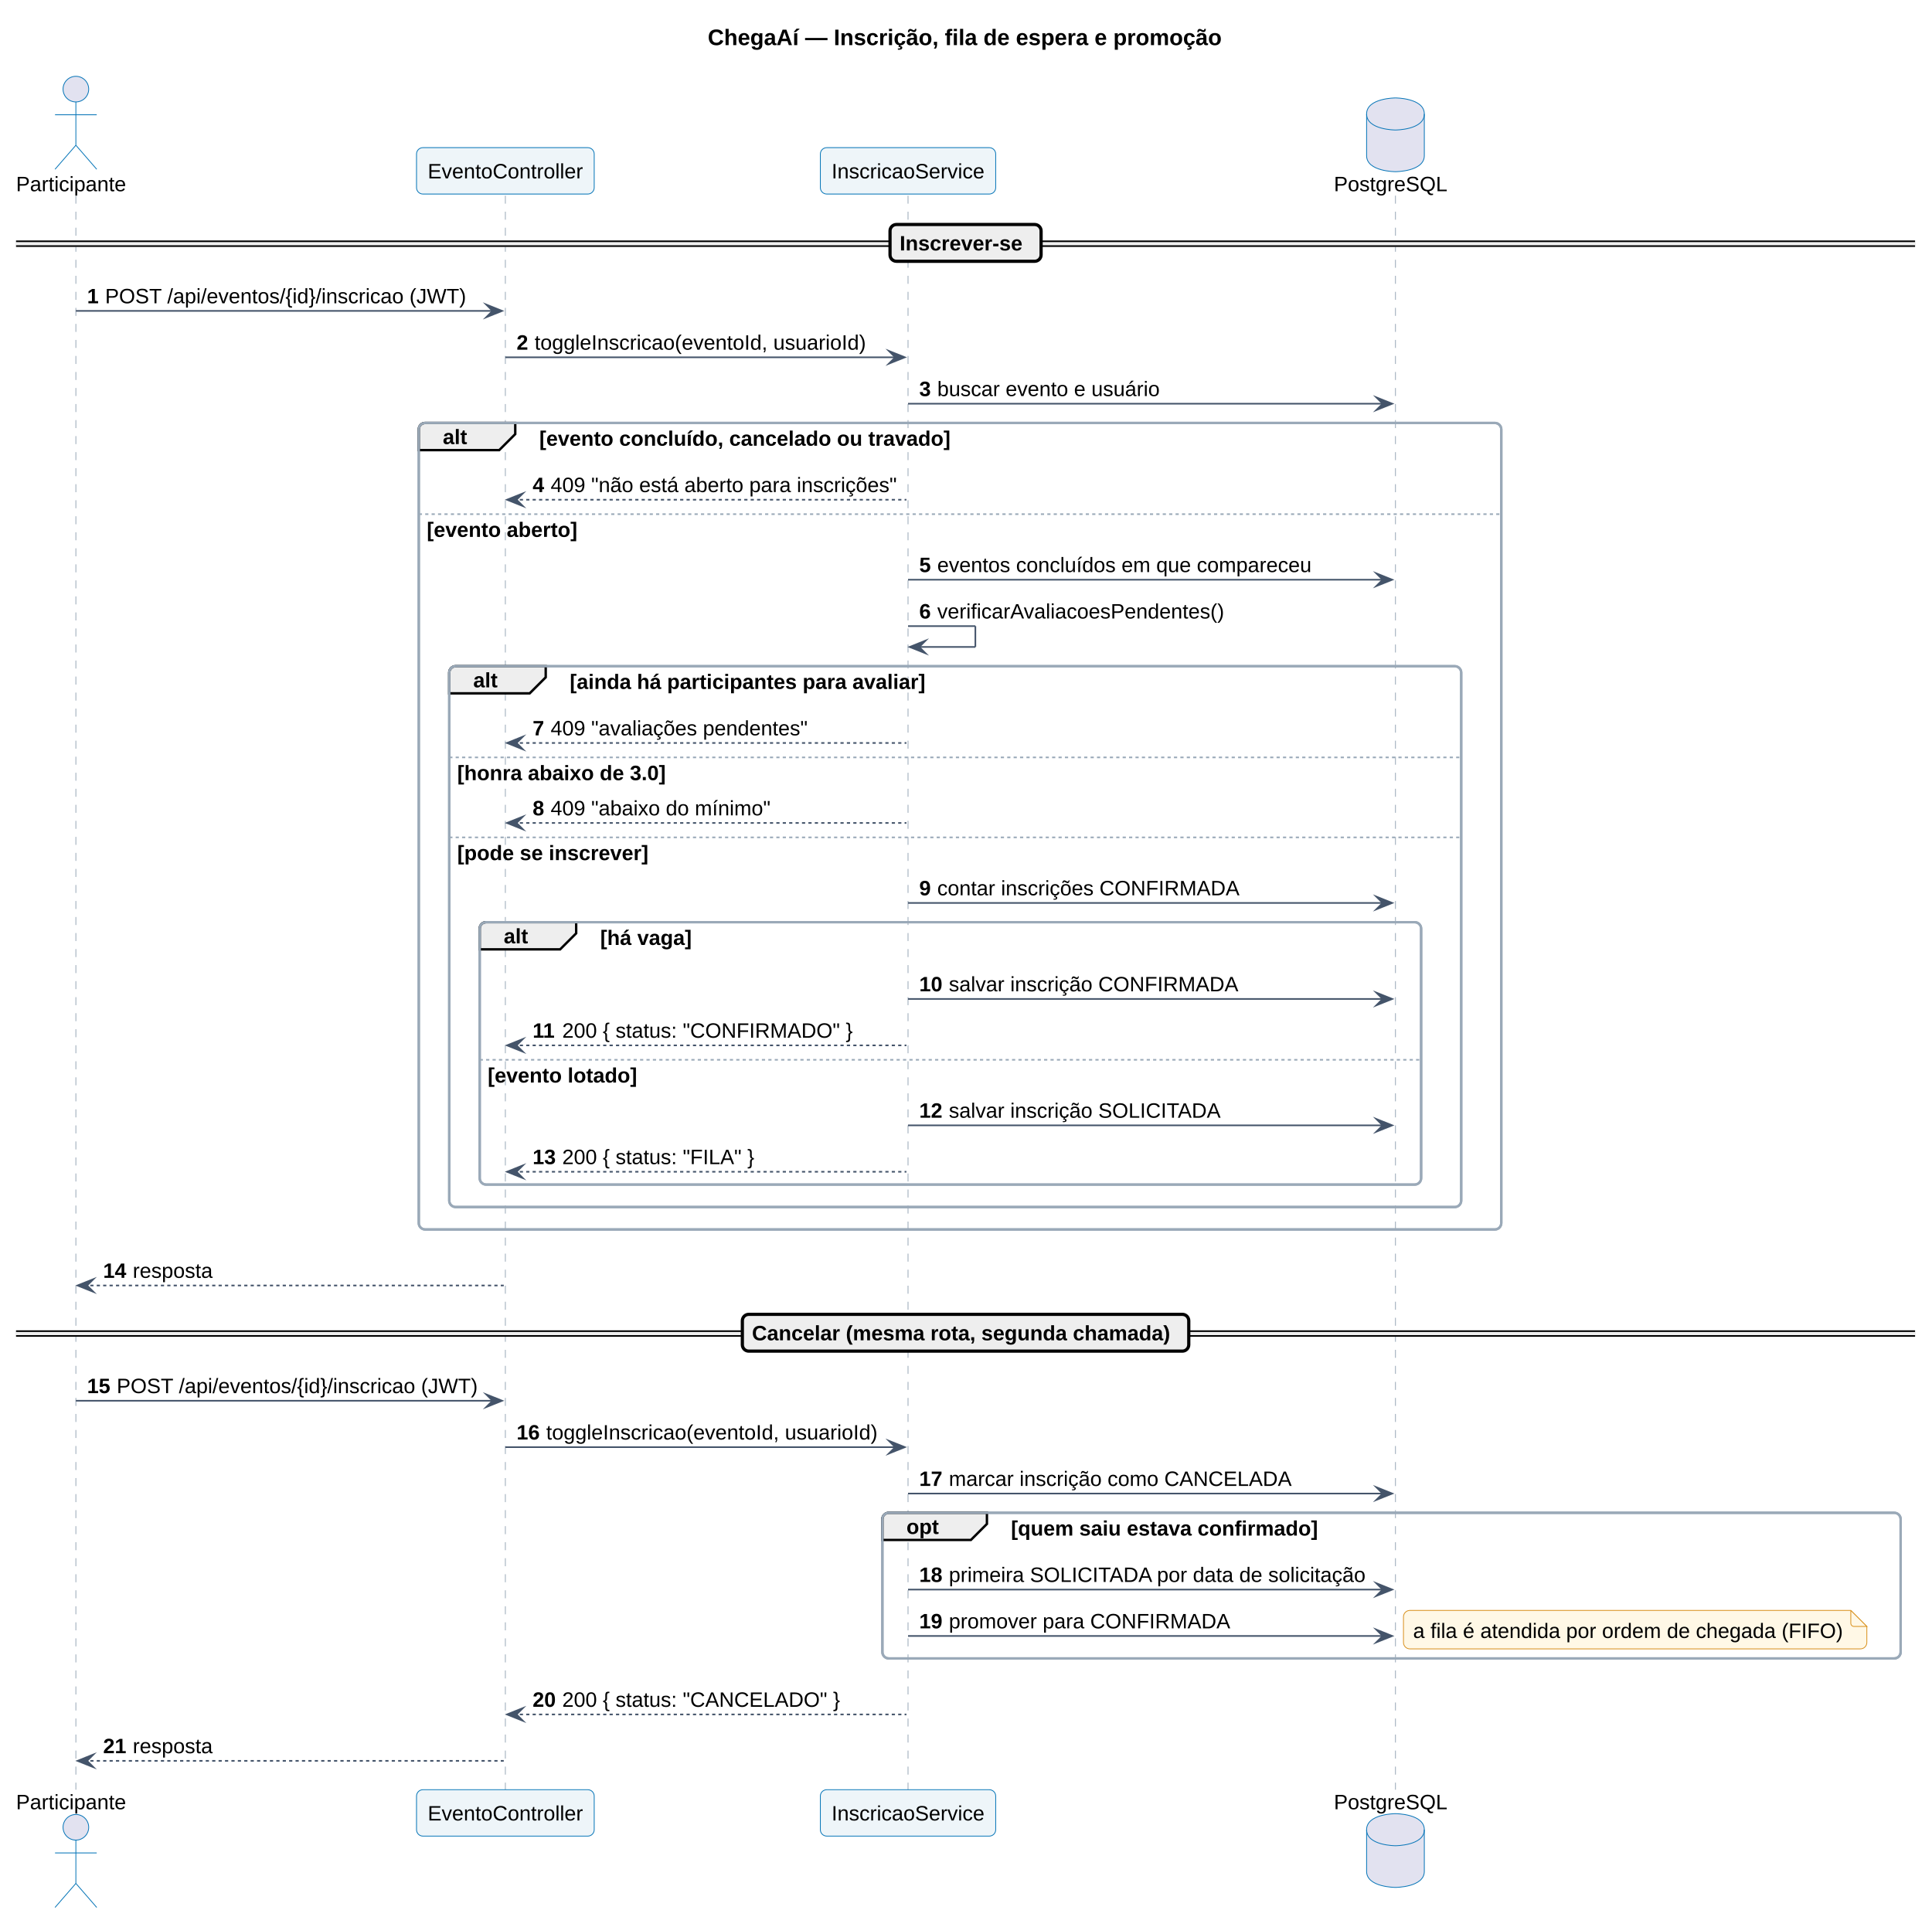
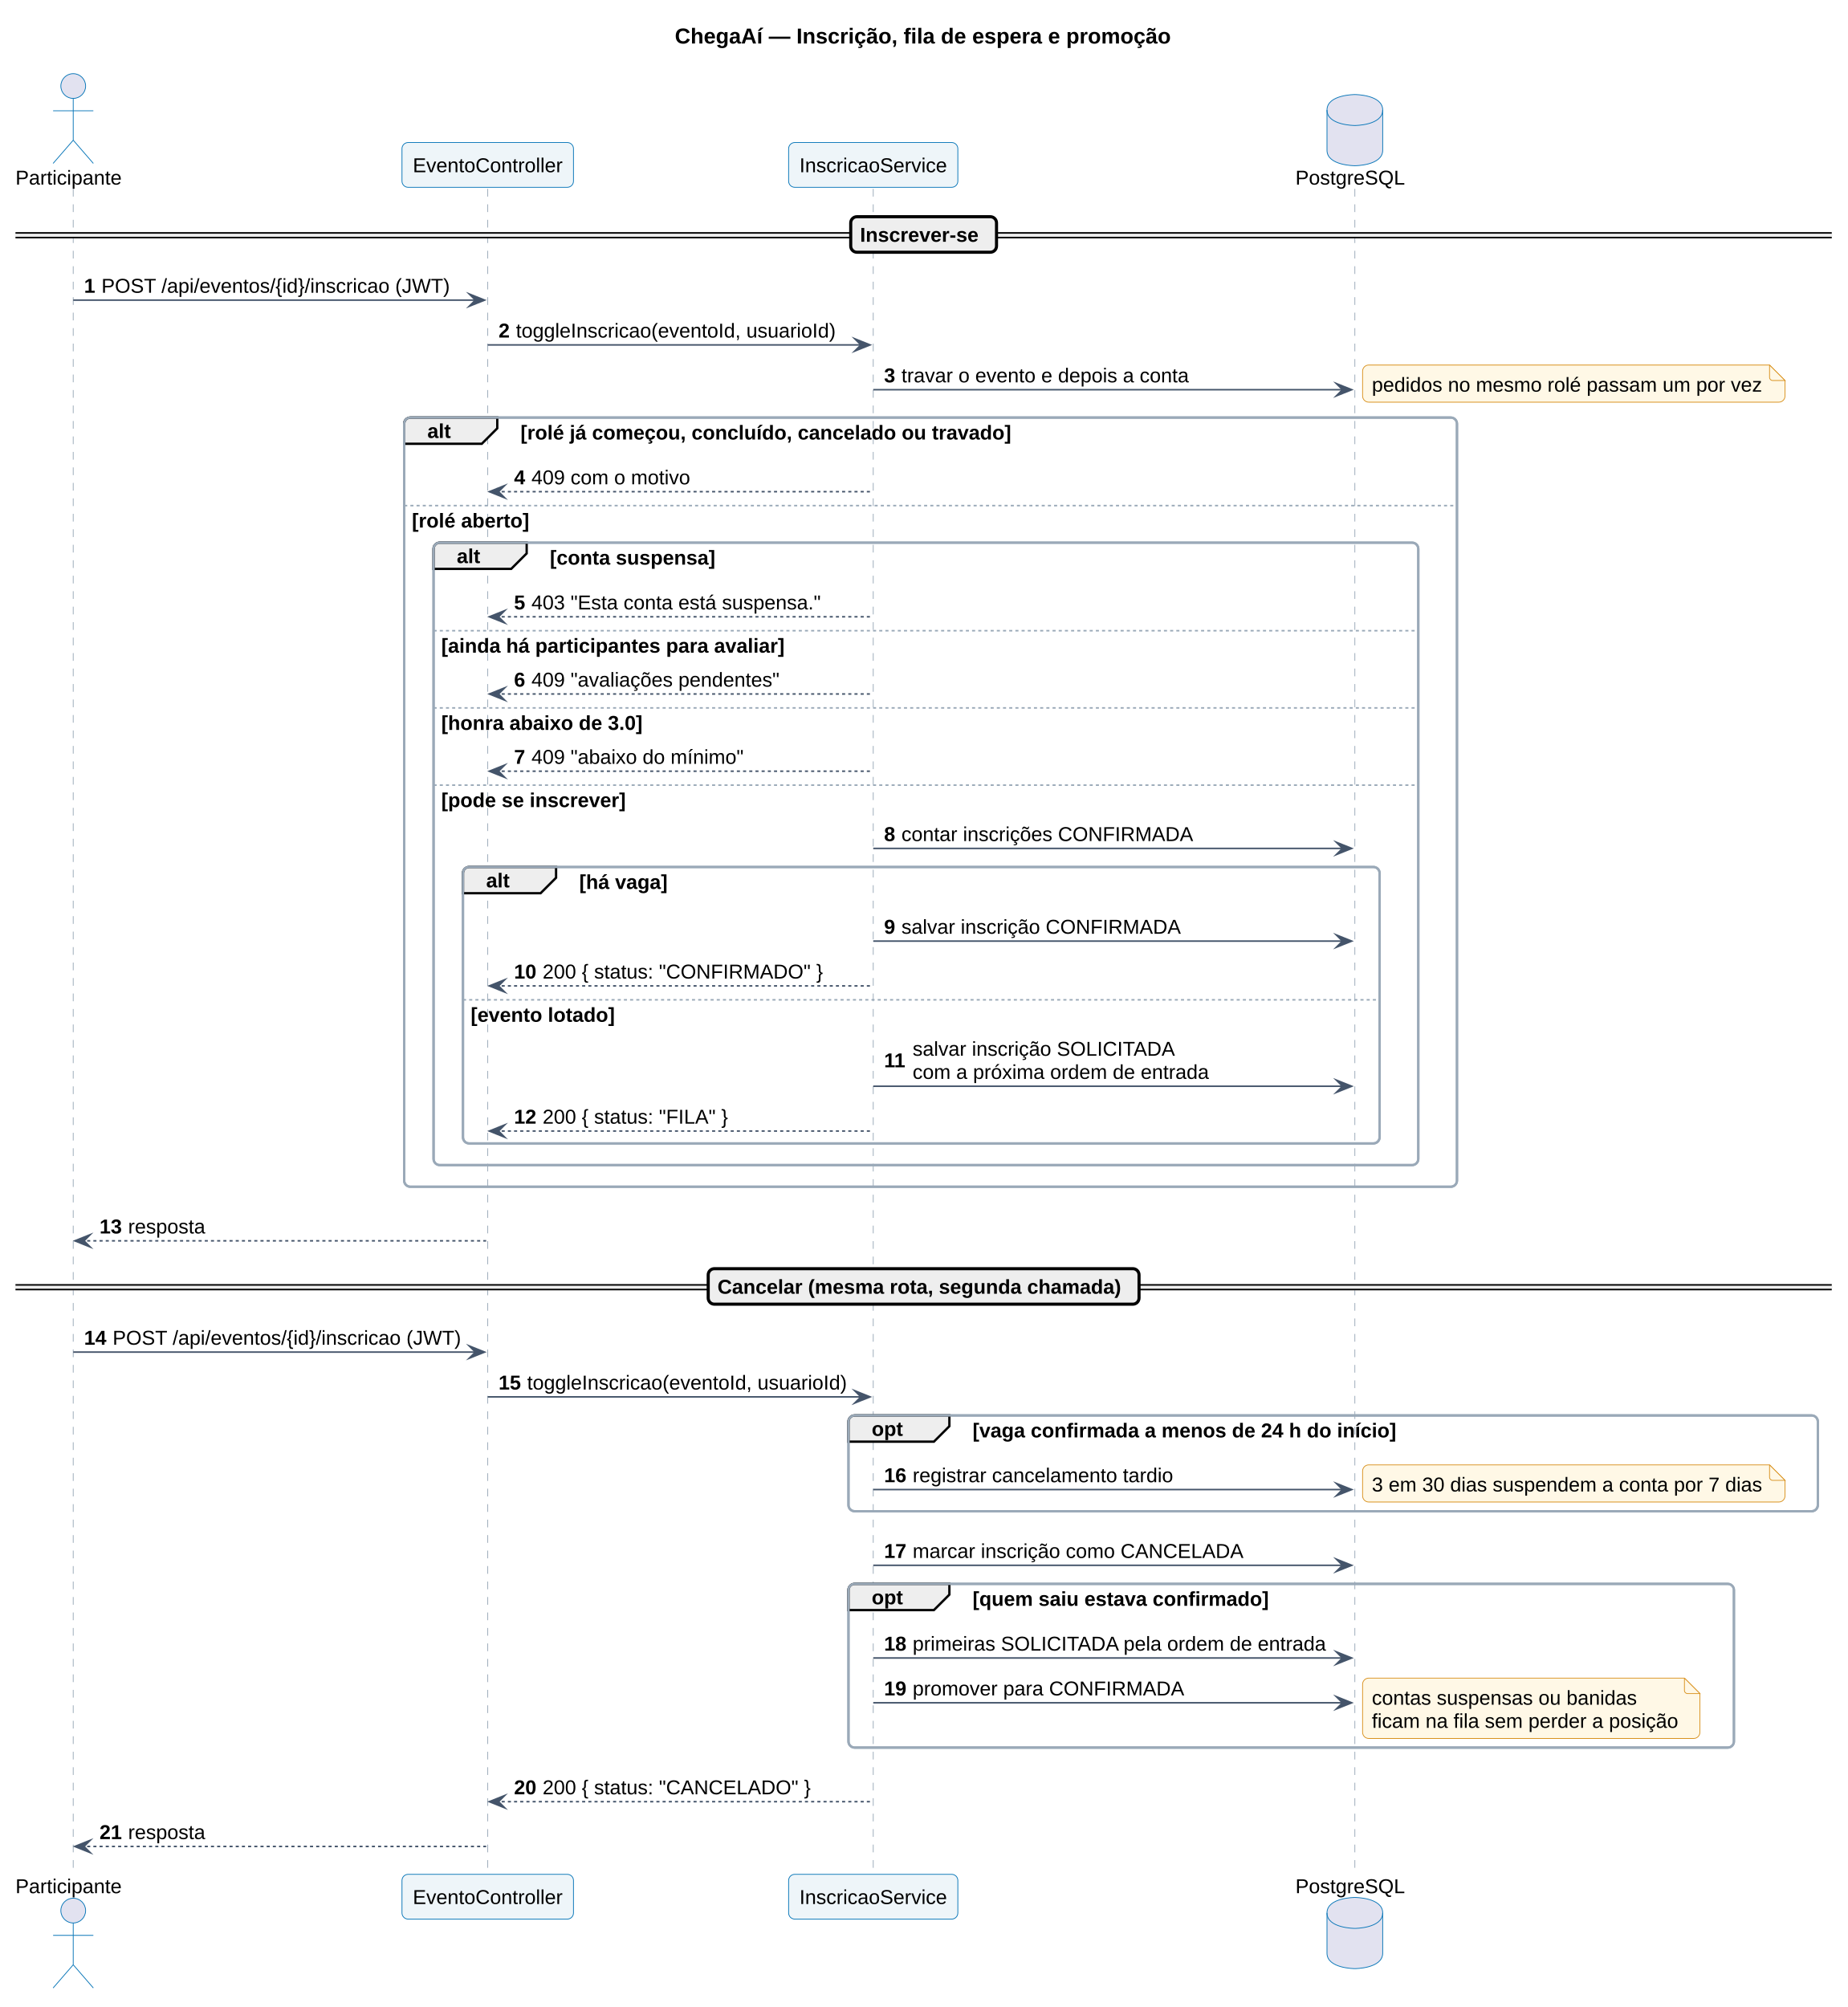
- <svg xmlns="http://www.w3.org/2000/svg" version="1.1" data-diagram-type="SEQUENCE" style="width:1205px;height:1202px;background:#FFFFFF;" width="1205px" height="1202px" viewBox="0 0 1205 1202" zoomAndPan="magnify" preserveAspectRatio="none" contentStyleType="text/css">
+ <svg xmlns="http://www.w3.org/2000/svg" version="1.1" data-diagram-type="SEQUENCE" style="width:1194px;height:1297px;background:#FFFFFF;" width="1194px" height="1297px" viewBox="0 0 1194 1297" zoomAndPan="magnify" preserveAspectRatio="none" contentStyleType="text/css">
  <defs />
  <g font-family="sans-serif" lengthAdjust="spacing">
    <g class="title" data-source-line="2">
-       <text x="441.45" y="28.132" fill="#000" font-size="14" textLength="320.551" font-weight="700" font-family="Arial">ChegaAí — Inscrição, fila de espera e promoção</text>
+       <text x="436.118" y="28.132" fill="#000" font-size="14" textLength="320.551" font-weight="700" font-family="Arial">ChegaAí — Inscrição, fila de espera e promoção</text>
    </g>
-     <rect x="261.197" y="263.842" width="675.161" height="503.128" fill="none" style="stroke:#9AA9B8;stroke-width:1.5;" rx="4" ry="4" />
-     <rect x="280.197" y="415.586" width="631.161" height="337.385" fill="none" style="stroke:#9AA9B8;stroke-width:1.5;" rx="4" ry="4" />
-     <rect x="299.197" y="575.278" width="587.161" height="163.692" fill="none" style="stroke:#9AA9B8;stroke-width:1.5;" rx="4" ry="4" />
-     <rect x="550.342" y="943.714" width="635.108" height="90.846" fill="none" style="stroke:#9AA9B8;stroke-width:1.5;" rx="4" ry="4" />
+     <rect x="261.197" y="269.842" width="680.378" height="497.077" fill="none" style="stroke:#9AA9B8;stroke-width:1.5;" rx="4" ry="4" />
+     <rect x="280.197" y="350.688" width="636.378" height="402.231" fill="none" style="stroke:#9AA9B8;stroke-width:1.5;" rx="4" ry="4" />
+     <rect x="299.197" y="560.278" width="592.378" height="178.641" fill="none" style="stroke:#9AA9B8;stroke-width:1.5;" rx="4" ry="4" />
+     <rect x="548.33" y="914.714" width="626.457" height="61.897" fill="none" style="stroke:#9AA9B8;stroke-width:1.5;" rx="4" ry="4" />
+     <rect x="548.33" y="1023.561" width="572.229" height="105.795" fill="none" style="stroke:#9AA9B8;stroke-width:1.5;" rx="4" ry="4" />
    <g>
-       <rect x="43.825" y="122.047" width="8" height="994.411" fill="#000" fill-opacity="0" />
-       <line x1="47.325" y1="122.047" x2="47.325" y2="1116.458" style="stroke:#9AA9B8;stroke-width:0.5;stroke-dasharray:5,5;" />
+       <rect x="43.825" y="122.047" width="8" height="1089.206" fill="#000" fill-opacity="0" />
+       <line x1="47.325" y1="122.047" x2="47.325" y2="1211.253" style="stroke:#9AA9B8;stroke-width:0.5;stroke-dasharray:5,5;" />
    </g>
    <g>
-       <rect x="311.697" y="122.047" width="8" height="994.411" fill="#000" fill-opacity="0" />
-       <line x1="315.197" y1="122.047" x2="315.197" y2="1116.458" style="stroke:#9AA9B8;stroke-width:0.5;stroke-dasharray:5,5;" />
+       <rect x="311.697" y="122.047" width="8" height="1089.206" fill="#000" fill-opacity="0" />
+       <line x1="315.197" y1="122.047" x2="315.197" y2="1211.253" style="stroke:#9AA9B8;stroke-width:0.5;stroke-dasharray:5,5;" />
    </g>
    <g>
-       <rect x="562.842" y="122.047" width="8" height="994.411" fill="#000" fill-opacity="0" />
-       <line x1="566.342" y1="122.047" x2="566.342" y2="1116.458" style="stroke:#9AA9B8;stroke-width:0.5;stroke-dasharray:5,5;" />
+       <rect x="560.83" y="122.047" width="8" height="1089.206" fill="#000" fill-opacity="0" />
+       <line x1="564.33" y1="122.047" x2="564.33" y2="1211.253" style="stroke:#9AA9B8;stroke-width:0.5;stroke-dasharray:5,5;" />
    </g>
    <g>
-       <rect x="866.857" y="122.047" width="8" height="994.411" fill="#000" fill-opacity="0" />
-       <line x1="870.357" y1="122.047" x2="870.357" y2="1116.458" style="stroke:#9AA9B8;stroke-width:0.5;stroke-dasharray:5,5;" />
+       <rect x="872.075" y="122.047" width="8" height="1089.206" fill="#000" fill-opacity="0" />
+       <line x1="875.575" y1="122.047" x2="875.575" y2="1211.253" style="stroke:#9AA9B8;stroke-width:0.5;stroke-dasharray:5,5;" />
    </g>
    <text x="10" y="119.292" fill="#000" font-size="13" textLength="68.65" font-family="Arial">Participante</text>
    <ellipse cx="47.325" cy="55.599" rx="8" ry="8" fill="#E2E2F0" style="stroke:#0876B8;stroke-width:0.5;" />
    <path d="M47.325,63.599 L47.325,90.599 M34.325,71.599 L60.325,71.599 M47.325,90.599 L34.325,105.599 M47.325,90.599 L60.325,105.599" style="stroke:#0876B8;stroke-width:0.5;" fill="none" />
    <rect x="259.783" y="92.099" width="110.827" height="28.949" fill="#EEF5F9" style="stroke:#0876B8;stroke-width:0.5;" rx="4" ry="4" />
    <text x="266.783" y="111.292" fill="#000" font-size="13" textLength="96.827" font-family="Arial">EventoController</text>
-     <rect x="511.658" y="92.099" width="109.367" height="28.949" fill="#EEF5F9" style="stroke:#0876B8;stroke-width:0.5;" rx="4" ry="4" />
-     <text x="518.658" y="111.292" fill="#000" font-size="13" textLength="95.367" font-family="Arial">InscricaoService</text>
-     <text x="831.95" y="119.292" fill="#000" font-size="13" textLength="70.814" font-family="Arial">PostgreSQL</text>
-     <path d="M852.357,71.099 C852.357,61.099 870.357,61.099 870.357,61.099 C870.357,61.099 888.357,61.099 888.357,71.099 L888.357,97.099 C888.357,107.099 870.357,107.099 870.357,107.099 C870.357,107.099 852.357,107.099 852.357,97.099 L852.357,71.099" style="stroke:#0876B8;stroke-width:0.5;" fill="#E2E2F0" />
-     <path d="M852.357,71.099 C852.357,81.099 870.357,81.099 870.357,81.099 C870.357,81.099 888.357,81.099 888.357,71.099" style="stroke:#0876B8;stroke-width:0.5;" fill="none" />
-     <text x="10" y="1128.652" fill="#000" font-size="13" textLength="68.65" font-family="Arial">Participante</text>
-     <ellipse cx="47.325" cy="1139.907" rx="8" ry="8" fill="#E2E2F0" style="stroke:#0876B8;stroke-width:0.5;" />
-     <path d="M47.325,1147.907 L47.325,1174.907 M34.325,1155.907 L60.325,1155.907 M47.325,1174.907 L34.325,1189.907 M47.325,1174.907 L60.325,1189.907" style="stroke:#0876B8;stroke-width:0.5;" fill="none" />
-     <rect x="259.783" y="1116.458" width="110.827" height="28.949" fill="#EEF5F9" style="stroke:#0876B8;stroke-width:0.5;" rx="4" ry="4" />
-     <text x="266.783" y="1135.652" fill="#000" font-size="13" textLength="96.827" font-family="Arial">EventoController</text>
-     <rect x="511.658" y="1116.458" width="109.367" height="28.949" fill="#EEF5F9" style="stroke:#0876B8;stroke-width:0.5;" rx="4" ry="4" />
-     <text x="518.658" y="1135.652" fill="#000" font-size="13" textLength="95.367" font-family="Arial">InscricaoService</text>
-     <text x="831.95" y="1128.652" fill="#000" font-size="13" textLength="70.814" font-family="Arial">PostgreSQL</text>
-     <path d="M852.357,1141.407 C852.357,1131.407 870.357,1131.407 870.357,1131.407 C870.357,1131.407 888.357,1131.407 888.357,1141.407 L888.357,1167.407 C888.357,1177.407 870.357,1177.407 870.357,1177.407 C870.357,1177.407 852.357,1177.407 852.357,1167.407 L852.357,1141.407" style="stroke:#0876B8;stroke-width:0.5;" fill="#E2E2F0" />
-     <path d="M852.357,1141.407 C852.357,1151.407 870.357,1151.407 870.357,1151.407 C870.357,1151.407 888.357,1151.407 888.357,1141.407" style="stroke:#0876B8;stroke-width:0.5;" fill="none" />
-     <rect x="10" y="150.522" width="1184.45" height="3" fill="#EEE" style="stroke:#EEE;stroke-width:1;" rx="4" ry="4" />
-     <line x1="10" y1="150.522" x2="1194.45" y2="150.522" style="stroke:#000;stroke-width:1;" />
-     <line x1="10" y1="153.522" x2="1194.45" y2="153.522" style="stroke:#000;stroke-width:1;" />
-     <rect x="555.114" y="140.047" width="94.222" height="22.949" fill="#EEE" style="stroke:#000;stroke-width:2;" rx="4" ry="4" />
-     <text x="561.114" y="156.241" fill="#000" font-size="13" textLength="76.61" font-weight="700" font-family="Arial">Inscrever-se</text>
+     <rect x="509.646" y="92.099" width="109.367" height="28.949" fill="#EEF5F9" style="stroke:#0876B8;stroke-width:0.5;" rx="4" ry="4" />
+     <text x="516.646" y="111.292" fill="#000" font-size="13" textLength="95.367" font-family="Arial">InscricaoService</text>
+     <text x="837.168" y="119.292" fill="#000" font-size="13" textLength="70.814" font-family="Arial">PostgreSQL</text>
+     <path d="M857.575,71.099 C857.575,61.099 875.575,61.099 875.575,61.099 C875.575,61.099 893.575,61.099 893.575,71.099 L893.575,97.099 C893.575,107.099 875.575,107.099 875.575,107.099 C875.575,107.099 857.575,107.099 857.575,97.099 L857.575,71.099" style="stroke:#0876B8;stroke-width:0.5;" fill="#E2E2F0" />
+     <path d="M857.575,71.099 C857.575,81.099 875.575,81.099 875.575,81.099 C875.575,81.099 893.575,81.099 893.575,71.099" style="stroke:#0876B8;stroke-width:0.5;" fill="none" />
+     <text x="10" y="1223.447" fill="#000" font-size="13" textLength="68.65" font-family="Arial">Participante</text>
+     <ellipse cx="47.325" cy="1234.702" rx="8" ry="8" fill="#E2E2F0" style="stroke:#0876B8;stroke-width:0.5;" />
+     <path d="M47.325,1242.702 L47.325,1269.702 M34.325,1250.702 L60.325,1250.702 M47.325,1269.702 L34.325,1284.702 M47.325,1269.702 L60.325,1284.702" style="stroke:#0876B8;stroke-width:0.5;" fill="none" />
+     <rect x="259.783" y="1211.253" width="110.827" height="28.949" fill="#EEF5F9" style="stroke:#0876B8;stroke-width:0.5;" rx="4" ry="4" />
+     <text x="266.783" y="1230.447" fill="#000" font-size="13" textLength="96.827" font-family="Arial">EventoController</text>
+     <rect x="509.646" y="1211.253" width="109.367" height="28.949" fill="#EEF5F9" style="stroke:#0876B8;stroke-width:0.5;" rx="4" ry="4" />
+     <text x="516.646" y="1230.447" fill="#000" font-size="13" textLength="95.367" font-family="Arial">InscricaoService</text>
+     <text x="837.168" y="1223.447" fill="#000" font-size="13" textLength="70.814" font-family="Arial">PostgreSQL</text>
+     <path d="M857.575,1236.202 C857.575,1226.202 875.575,1226.202 875.575,1226.202 C875.575,1226.202 893.575,1226.202 893.575,1236.202 L893.575,1262.202 C893.575,1272.202 875.575,1272.202 875.575,1272.202 C875.575,1272.202 857.575,1272.202 857.575,1262.202 L857.575,1236.202" style="stroke:#0876B8;stroke-width:0.5;" fill="#E2E2F0" />
+     <path d="M857.575,1236.202 C857.575,1246.202 875.575,1246.202 875.575,1246.202 C875.575,1246.202 893.575,1246.202 893.575,1236.202" style="stroke:#0876B8;stroke-width:0.5;" fill="none" />
+     <rect x="10" y="150.522" width="1173.786" height="3" fill="#EEE" style="stroke:#EEE;stroke-width:1;" rx="4" ry="4" />
+     <line x1="10" y1="150.522" x2="1183.786" y2="150.522" style="stroke:#000;stroke-width:1;" />
+     <line x1="10" y1="153.522" x2="1183.786" y2="153.522" style="stroke:#000;stroke-width:1;" />
+     <rect x="549.782" y="140.047" width="94.222" height="22.949" fill="#EEE" style="stroke:#000;stroke-width:2;" rx="4" ry="4" />
+     <text x="555.782" y="156.241" fill="#000" font-size="13" textLength="76.61" font-weight="700" font-family="Arial">Inscrever-se</text>
    <polygon points="303.197,189.945,313.197,193.945,303.197,197.945,307.197,193.945" fill="#44546A" style="stroke:#44546A;stroke-width:1;stroke-linejoin:miter;stroke-miterlimit:10;" />
    <line x1="47.325" y1="193.945" x2="309.197" y2="193.945" style="stroke:#44546A;stroke-width:1;" />
    <text x="54.325" y="189.19" fill="#000" font-size="13" font-weight="700" font-family="Arial">1</text>
    <text x="65.555" y="189.19" fill="#000" font-size="13" textLength="225.412" font-family="Arial">POST /api/eventos/{id}/inscricao (JWT)</text>
-     <polygon points="554.342,218.894,564.342,222.894,554.342,226.894,558.342,222.894" fill="#44546A" style="stroke:#44546A;stroke-width:1;stroke-linejoin:miter;stroke-miterlimit:10;" />
-     <line x1="315.197" y1="222.894" x2="560.342" y2="222.894" style="stroke:#44546A;stroke-width:1;" />
+     <polygon points="552.33,218.894,562.33,222.894,552.33,226.894,556.33,222.894" fill="#44546A" style="stroke:#44546A;stroke-width:1;stroke-linejoin:miter;stroke-miterlimit:10;" />
+     <line x1="315.197" y1="222.894" x2="558.33" y2="222.894" style="stroke:#44546A;stroke-width:1;" />
    <text x="322.197" y="218.139" fill="#000" font-size="13" font-weight="700" font-family="Arial">2</text>
    <text x="333.427" y="218.139" fill="#000" font-size="13" textLength="206.673" font-family="Arial">toggleInscricao(eventoId, usuarioId)</text>
-     <polygon points="858.357,247.842,868.357,251.842,858.357,255.842,862.357,251.842" fill="#44546A" style="stroke:#44546A;stroke-width:1;stroke-linejoin:miter;stroke-miterlimit:10;" />
-     <line x1="566.342" y1="251.842" x2="864.357" y2="251.842" style="stroke:#44546A;stroke-width:1;" />
-     <text x="573.342" y="247.087" fill="#000" font-size="13" font-weight="700" font-family="Arial">3</text>
-     <text x="584.572" y="247.087" fill="#000" font-size="13" textLength="138.753" font-family="Arial">buscar evento e usuário</text>
-     <path d="M265.197,263.842 L321.367,263.842 L321.367,270.791 L311.367,280.791 L261.197,280.791 L261.197,267.842 A4,4 0 0 1 265.197,263.842" style="stroke:#000;stroke-width:1.5;" fill="#EEE" />
-     <rect x="261.197" y="263.842" width="675.161" height="503.128" fill="none" style="stroke:#9AA9B8;stroke-width:1.5;" rx="4" ry="4" />
-     <text x="276.197" y="277.036" fill="#000" font-size="13" textLength="15.171" font-weight="700" font-family="Arial">alt</text>
-     <text x="336.367" y="278.036" fill="#000" font-size="13" textLength="256.433" font-weight="700" font-family="Arial">[evento concluído, cancelado ou travado]</text>
-     <polygon points="326.197,307.74,316.197,311.74,326.197,315.74,322.197,311.74" fill="#44546A" style="stroke:#44546A;stroke-width:1;stroke-linejoin:miter;stroke-miterlimit:10;" />
-     <line x1="320.197" y1="311.74" x2="565.342" y2="311.74" style="stroke:#44546A;stroke-width:1;stroke-dasharray:2,2;" />
-     <text x="332.197" y="306.985" fill="#000" font-size="13" font-weight="700" font-family="Arial">4</text>
-     <text x="343.427" y="306.985" fill="#000" font-size="13" textLength="215.916" font-family="Arial">409 "não está aberto para inscrições"</text>
-     <line x1="261.197" y1="320.74" x2="936.357" y2="320.74" style="stroke:#9AA9B8;stroke-width:1;stroke-dasharray:2,2;" />
-     <text x="266.197" y="334.934" fill="#000" font-size="13" textLength="93.901" font-weight="700" font-family="Arial">[evento aberto]</text>
-     <polygon points="858.357,357.637,868.357,361.637,858.357,365.637,862.357,361.637" fill="#44546A" style="stroke:#44546A;stroke-width:1;stroke-linejoin:miter;stroke-miterlimit:10;" />
-     <line x1="566.342" y1="361.637" x2="864.357" y2="361.637" style="stroke:#44546A;stroke-width:1;" />
-     <text x="573.342" y="356.882" fill="#000" font-size="13" font-weight="700" font-family="Arial">5</text>
-     <text x="584.572" y="356.882" fill="#000" font-size="13" textLength="233.416" font-family="Arial">eventos concluídos em que compareceu</text>
-     <line x1="566.342" y1="390.586" x2="608.342" y2="390.586" style="stroke:#44546A;stroke-width:1;" />
-     <line x1="608.342" y1="390.586" x2="608.342" y2="403.586" style="stroke:#44546A;stroke-width:1;" />
-     <line x1="567.342" y1="403.586" x2="608.342" y2="403.586" style="stroke:#44546A;stroke-width:1;" />
-     <polygon points="577.342,399.586,567.342,403.586,577.342,407.586,573.342,403.586" fill="#44546A" style="stroke:#44546A;stroke-width:1;stroke-linejoin:miter;stroke-miterlimit:10;" />
-     <text x="573.342" y="385.831" fill="#000" font-size="13" font-weight="700" font-family="Arial">6</text>
-     <text x="584.572" y="385.831" fill="#000" font-size="13" textLength="179.194" font-family="Arial">verificarAvaliacoesPendentes()</text>
-     <path d="M284.197,415.586 L340.367,415.586 L340.367,422.535 L330.367,432.535 L280.197,432.535 L280.197,419.586 A4,4 0 0 1 284.197,415.586" style="stroke:#000;stroke-width:1.5;" fill="#EEE" />
-     <rect x="280.197" y="415.586" width="631.161" height="337.385" fill="none" style="stroke:#9AA9B8;stroke-width:1.5;" rx="4" ry="4" />
-     <text x="295.197" y="428.78" fill="#000" font-size="13" textLength="15.171" font-weight="700" font-family="Arial">alt</text>
-     <text x="355.367" y="429.78" fill="#000" font-size="13" textLength="221.806" font-weight="700" font-family="Arial">[ainda há participantes para avaliar]</text>
-     <polygon points="326.197,459.483,316.197,463.483,326.197,467.483,322.197,463.483" fill="#44546A" style="stroke:#44546A;stroke-width:1;stroke-linejoin:miter;stroke-miterlimit:10;" />
-     <line x1="320.197" y1="463.483" x2="565.342" y2="463.483" style="stroke:#44546A;stroke-width:1;stroke-dasharray:2,2;" />
-     <text x="332.197" y="458.729" fill="#000" font-size="13" font-weight="700" font-family="Arial">7</text>
-     <text x="343.427" y="458.729" fill="#000" font-size="13" textLength="160.291" font-family="Arial">409 "avaliações pendentes"</text>
-     <line x1="280.197" y1="472.483" x2="911.357" y2="472.483" style="stroke:#9AA9B8;stroke-width:1;stroke-dasharray:2,2;" />
-     <text x="285.197" y="486.677" fill="#000" font-size="13" textLength="130.032" font-weight="700" font-family="Arial">[honra abaixo de 3.0]</text>
-     <polygon points="326.197,509.381,316.197,513.381,326.197,517.381,322.197,513.381" fill="#44546A" style="stroke:#44546A;stroke-width:1;stroke-linejoin:miter;stroke-miterlimit:10;" />
-     <line x1="320.197" y1="513.381" x2="565.342" y2="513.381" style="stroke:#44546A;stroke-width:1;stroke-dasharray:2,2;" />
-     <text x="332.197" y="508.626" fill="#000" font-size="13" font-weight="700" font-family="Arial">8</text>
-     <text x="343.427" y="508.626" fill="#000" font-size="13" textLength="137.141" font-family="Arial">409 "abaixo do mínimo"</text>
-     <line x1="280.197" y1="522.381" x2="911.357" y2="522.381" style="stroke:#9AA9B8;stroke-width:1;stroke-dasharray:2,2;" />
-     <text x="285.197" y="536.575" fill="#000" font-size="13" textLength="119.215" font-weight="700" font-family="Arial">[pode se inscrever]</text>
-     <polygon points="858.357,559.278,868.357,563.278,858.357,567.278,862.357,563.278" fill="#44546A" style="stroke:#44546A;stroke-width:1;stroke-linejoin:miter;stroke-miterlimit:10;" />
-     <line x1="566.342" y1="563.278" x2="864.357" y2="563.278" style="stroke:#44546A;stroke-width:1;" />
-     <text x="573.342" y="558.523" fill="#000" font-size="13" font-weight="700" font-family="Arial">9</text>
-     <text x="584.572" y="558.523" fill="#000" font-size="13" textLength="188.538" font-family="Arial">contar inscrições CONFIRMADA</text>
-     <path d="M303.197,575.278 L359.367,575.278 L359.367,582.227 L349.367,592.227 L299.197,592.227 L299.197,579.278 A4,4 0 0 1 303.197,575.278" style="stroke:#000;stroke-width:1.5;" fill="#EEE" />
-     <rect x="299.197" y="575.278" width="587.161" height="163.692" fill="none" style="stroke:#9AA9B8;stroke-width:1.5;" rx="4" ry="4" />
-     <text x="314.197" y="588.472" fill="#000" font-size="13" textLength="15.171" font-weight="700" font-family="Arial">alt</text>
-     <text x="374.367" y="589.472" fill="#000" font-size="13" textLength="57.072" font-weight="700" font-family="Arial">[há vaga]</text>
-     <polygon points="858.357,619.176,868.357,623.176,858.357,627.176,862.357,623.176" fill="#44546A" style="stroke:#44546A;stroke-width:1;stroke-linejoin:miter;stroke-miterlimit:10;" />
-     <line x1="566.342" y1="623.176" x2="864.357" y2="623.176" style="stroke:#44546A;stroke-width:1;" />
-     <text x="573.342" y="618.421" fill="#000" font-size="13" textLength="14.46" font-weight="700" font-family="Arial">10</text>
-     <text x="591.802" y="618.421" fill="#000" font-size="13" textLength="180.584" font-family="Arial">salvar inscrição CONFIRMADA</text>
-     <polygon points="326.197,648.125,316.197,652.125,326.197,656.125,322.197,652.125" fill="#44546A" style="stroke:#44546A;stroke-width:1;stroke-linejoin:miter;stroke-miterlimit:10;" />
-     <line x1="320.197" y1="652.125" x2="565.342" y2="652.125" style="stroke:#44546A;stroke-width:1;stroke-dasharray:2,2;" />
-     <text x="332.197" y="647.37" fill="#000" font-size="13" textLength="14.46" font-weight="700" font-family="Arial">11</text>
-     <text x="350.656" y="647.37" fill="#000" font-size="13" textLength="181.175" font-family="Arial">200 { status: "CONFIRMADO" }</text>
-     <line x1="299.197" y1="661.125" x2="886.357" y2="661.125" style="stroke:#9AA9B8;stroke-width:1;stroke-dasharray:2,2;" />
-     <text x="304.197" y="675.318" fill="#000" font-size="13" textLength="93.165" font-weight="700" font-family="Arial">[evento lotado]</text>
-     <polygon points="858.357,698.022,868.357,702.022,858.357,706.022,862.357,702.022" fill="#44546A" style="stroke:#44546A;stroke-width:1;stroke-linejoin:miter;stroke-miterlimit:10;" />
-     <line x1="566.342" y1="702.022" x2="864.357" y2="702.022" style="stroke:#44546A;stroke-width:1;" />
-     <text x="573.342" y="697.267" fill="#000" font-size="13" textLength="14.46" font-weight="700" font-family="Arial">12</text>
-     <text x="591.802" y="697.267" fill="#000" font-size="13" textLength="170.492" font-family="Arial">salvar inscrição SOLICITADA</text>
-     <polygon points="326.197,726.971,316.197,730.971,326.197,734.971,322.197,730.971" fill="#44546A" style="stroke:#44546A;stroke-width:1;stroke-linejoin:miter;stroke-miterlimit:10;" />
-     <line x1="320.197" y1="730.971" x2="565.342" y2="730.971" style="stroke:#44546A;stroke-width:1;stroke-dasharray:2,2;" />
-     <text x="332.197" y="726.216" fill="#000" font-size="13" textLength="14.46" font-weight="700" font-family="Arial">13</text>
-     <text x="350.656" y="726.216" fill="#000" font-size="13" textLength="119.799" font-family="Arial">200 { status: "FILA" }</text>
-     <polygon points="58.325,797.919,48.325,801.919,58.325,805.919,54.325,801.919" fill="#44546A" style="stroke:#44546A;stroke-width:1;stroke-linejoin:miter;stroke-miterlimit:10;" />
-     <line x1="52.325" y1="801.919" x2="314.197" y2="801.919" style="stroke:#44546A;stroke-width:1;stroke-dasharray:2,2;" />
-     <text x="64.325" y="797.165" fill="#000" font-size="13" textLength="14.46" font-weight="700" font-family="Arial">14</text>
-     <text x="82.785" y="797.165" fill="#000" font-size="13" textLength="49.861" font-family="Arial">resposta</text>
-     <rect x="10" y="830.394" width="1184.45" height="3" fill="#EEE" style="stroke:#EEE;stroke-width:1;" rx="4" ry="4" />
-     <line x1="10" y1="830.394" x2="1194.45" y2="830.394" style="stroke:#000;stroke-width:1;" />
-     <line x1="10" y1="833.394" x2="1194.45" y2="833.394" style="stroke:#000;stroke-width:1;" />
-     <rect x="463.01" y="819.919" width="278.431" height="22.949" fill="#EEE" style="stroke:#000;stroke-width:2;" rx="4" ry="4" />
-     <text x="469.01" y="836.113" fill="#000" font-size="13" textLength="260.819" font-weight="700" font-family="Arial">Cancelar (mesma rota, segunda chamada)</text>
-     <polygon points="303.197,869.817,313.197,873.817,303.197,877.817,307.197,873.817" fill="#44546A" style="stroke:#44546A;stroke-width:1;stroke-linejoin:miter;stroke-miterlimit:10;" />
-     <line x1="47.325" y1="873.817" x2="309.197" y2="873.817" style="stroke:#44546A;stroke-width:1;" />
-     <text x="54.325" y="869.062" fill="#000" font-size="13" textLength="14.46" font-weight="700" font-family="Arial">15</text>
-     <text x="72.785" y="869.062" fill="#000" font-size="13" textLength="225.412" font-family="Arial">POST /api/eventos/{id}/inscricao (JWT)</text>
-     <polygon points="554.342,898.766,564.342,902.766,554.342,906.766,558.342,902.766" fill="#44546A" style="stroke:#44546A;stroke-width:1;stroke-linejoin:miter;stroke-miterlimit:10;" />
-     <line x1="315.197" y1="902.766" x2="560.342" y2="902.766" style="stroke:#44546A;stroke-width:1;" />
-     <text x="322.197" y="898.011" fill="#000" font-size="13" textLength="14.46" font-weight="700" font-family="Arial">16</text>
-     <text x="340.656" y="898.011" fill="#000" font-size="13" textLength="206.673" font-family="Arial">toggleInscricao(eventoId, usuarioId)</text>
-     <polygon points="858.357,927.714,868.357,931.714,858.357,935.714,862.357,931.714" fill="#44546A" style="stroke:#44546A;stroke-width:1;stroke-linejoin:miter;stroke-miterlimit:10;" />
-     <line x1="566.342" y1="931.714" x2="864.357" y2="931.714" style="stroke:#44546A;stroke-width:1;" />
-     <text x="573.342" y="926.959" fill="#000" font-size="13" textLength="14.46" font-weight="700" font-family="Arial">17</text>
-     <text x="591.802" y="926.959" fill="#000" font-size="13" textLength="213.833" font-family="Arial">marcar inscrição como CANCELADA</text>
-     <path d="M554.342,943.714 L615.553,943.714 L615.553,950.663 L605.553,960.663 L550.342,960.663 L550.342,947.714 A4,4 0 0 1 554.342,943.714" style="stroke:#000;stroke-width:1.5;" fill="#EEE" />
-     <rect x="550.342" y="943.714" width="635.108" height="90.846" fill="none" style="stroke:#9AA9B8;stroke-width:1.5;" rx="4" ry="4" />
-     <text x="565.342" y="956.908" fill="#000" font-size="13" textLength="20.211" font-weight="700" font-family="Arial">opt</text>
-     <text x="630.553" y="957.908" fill="#000" font-size="13" textLength="191.439" font-weight="700" font-family="Arial">[quem saiu estava confirmado]</text>
-     <polygon points="858.357,987.612,868.357,991.612,858.357,995.612,862.357,991.612" fill="#44546A" style="stroke:#44546A;stroke-width:1;stroke-linejoin:miter;stroke-miterlimit:10;" />
-     <line x1="566.342" y1="991.612" x2="864.357" y2="991.612" style="stroke:#44546A;stroke-width:1;" />
-     <text x="573.342" y="986.857" fill="#000" font-size="13" textLength="14.46" font-weight="700" font-family="Arial">18</text>
-     <text x="591.802" y="986.857" fill="#000" font-size="13" textLength="261.555" font-family="Arial">primeira SOLICITADA por data de solicitação</text>
-     <polygon points="858.357,1016.561,868.357,1020.561,858.357,1024.561,862.357,1020.561" fill="#44546A" style="stroke:#44546A;stroke-width:1;stroke-linejoin:miter;stroke-miterlimit:10;" />
-     <line x1="566.342" y1="1020.561" x2="864.357" y2="1020.561" style="stroke:#44546A;stroke-width:1;" />
-     <text x="573.342" y="1015.806" fill="#000" font-size="13" textLength="14.46" font-weight="700" font-family="Arial">19</text>
-     <text x="591.802" y="1015.806" fill="#000" font-size="13" textLength="175.538" font-family="Arial">promover para CONFIRMADA</text>
-     <path d="M875.357,1008.612 L875.357,1024.612 A4,4 0 0 0 879.357,1028.612 L1160.357,1028.612 A4,4 0 0 0 1164.357,1024.612 L1164.357,1014.612 L1154.357,1004.612 L879.357,1004.612 A4,4 0 0 0 875.357,1008.612" style="stroke:#D99220;stroke-width:0.5;" fill="#FFF8E6" />
-     <path d="M1154.357,1004.612 L1154.357,1012.612 A2,2 0 0 0 1156.357,1014.612 L1164.357,1014.612 L1154.357,1004.612" style="stroke:#D99220;stroke-width:0.5;" fill="#FFF8E6" />
-     <text x="881.357" y="1021.806" fill="#000" font-size="13" textLength="268.093" font-family="Arial">a fila é atendida por ordem de chegada (FIFO)</text>
-     <polygon points="326.197,1065.509,316.197,1069.509,326.197,1073.509,322.197,1069.509" fill="#44546A" style="stroke:#44546A;stroke-width:1;stroke-linejoin:miter;stroke-miterlimit:10;" />
-     <line x1="320.197" y1="1069.509" x2="565.342" y2="1069.509" style="stroke:#44546A;stroke-width:1;stroke-dasharray:2,2;" />
-     <text x="332.197" y="1064.754" fill="#000" font-size="13" textLength="14.46" font-weight="700" font-family="Arial">20</text>
-     <text x="350.656" y="1064.754" fill="#000" font-size="13" textLength="173.253" font-family="Arial">200 { status: "CANCELADO" }</text>
-     <polygon points="58.325,1094.458,48.325,1098.458,58.325,1102.458,54.325,1098.458" fill="#44546A" style="stroke:#44546A;stroke-width:1;stroke-linejoin:miter;stroke-miterlimit:10;" />
-     <line x1="52.325" y1="1098.458" x2="314.197" y2="1098.458" style="stroke:#44546A;stroke-width:1;stroke-dasharray:2,2;" />
-     <text x="64.325" y="1093.703" fill="#000" font-size="13" textLength="14.46" font-weight="700" font-family="Arial">21</text>
-     <text x="82.785" y="1093.703" fill="#000" font-size="13" textLength="49.861" font-family="Arial">resposta</text>
+     <polygon points="863.575,247.842,873.575,251.842,863.575,255.842,867.575,251.842" fill="#44546A" style="stroke:#44546A;stroke-width:1;stroke-linejoin:miter;stroke-miterlimit:10;" />
+     <line x1="564.33" y1="251.842" x2="869.575" y2="251.842" style="stroke:#44546A;stroke-width:1;" />
+     <text x="571.33" y="247.087" fill="#000" font-size="13" font-weight="700" font-family="Arial">3</text>
+     <text x="582.56" y="247.087" fill="#000" font-size="13" textLength="185.732" font-family="Arial">travar o evento e depois a conta</text>
+     <path d="M880.575,239.894 L880.575,255.894 A4,4 0 0 0 884.575,259.894 L1149.575,259.894 A4,4 0 0 0 1153.575,255.894 L1153.575,245.894 L1143.575,235.894 L884.575,235.894 A4,4 0 0 0 880.575,239.894" style="stroke:#D99220;stroke-width:0.5;" fill="#FFF8E6" />
+     <path d="M1143.575,235.894 L1143.575,243.894 A2,2 0 0 0 1145.575,245.894 L1153.575,245.894 L1143.575,235.894" style="stroke:#D99220;stroke-width:0.5;" fill="#FFF8E6" />
+     <text x="886.575" y="253.087" fill="#000" font-size="13" textLength="252.173" font-family="Arial">pedidos no mesmo rolé passam um por vez</text>
+     <path d="M265.197,269.842 L321.367,269.842 L321.367,276.791 L311.367,286.791 L261.197,286.791 L261.197,273.842 A4,4 0 0 1 265.197,269.842" style="stroke:#000;stroke-width:1.5;" fill="#EEE" />
+     <rect x="261.197" y="269.842" width="680.378" height="497.077" fill="none" style="stroke:#9AA9B8;stroke-width:1.5;" rx="4" ry="4" />
+     <text x="276.197" y="283.036" fill="#000" font-size="13" textLength="15.171" font-weight="700" font-family="Arial">alt</text>
+     <text x="336.367" y="284.036" fill="#000" font-size="13" textLength="317.123" font-weight="700" font-family="Arial">[rolé já começou, concluído, cancelado ou travado]</text>
+     <polygon points="326.197,313.74,316.197,317.74,326.197,321.74,322.197,317.74" fill="#44546A" style="stroke:#44546A;stroke-width:1;stroke-linejoin:miter;stroke-miterlimit:10;" />
+     <line x1="320.197" y1="317.74" x2="563.33" y2="317.74" style="stroke:#44546A;stroke-width:1;stroke-dasharray:2,2;" />
+     <text x="332.197" y="312.985" fill="#000" font-size="13" font-weight="700" font-family="Arial">4</text>
+     <text x="343.427" y="312.985" fill="#000" font-size="13" textLength="102.604" font-family="Arial">409 com o motivo</text>
+     <line x1="261.197" y1="326.74" x2="941.575" y2="326.74" style="stroke:#9AA9B8;stroke-width:1;stroke-dasharray:2,2;" />
+     <text x="266.197" y="340.934" fill="#000" font-size="13" textLength="75.842" font-weight="700" font-family="Arial">[rolé aberto]</text>
+     <path d="M284.197,350.688 L340.367,350.688 L340.367,357.637 L330.367,367.637 L280.197,367.637 L280.197,354.688 A4,4 0 0 1 284.197,350.688" style="stroke:#000;stroke-width:1.5;" fill="#EEE" />
+     <rect x="280.197" y="350.688" width="636.378" height="402.231" fill="none" style="stroke:#9AA9B8;stroke-width:1.5;" rx="4" ry="4" />
+     <text x="295.197" y="363.882" fill="#000" font-size="13" textLength="15.171" font-weight="700" font-family="Arial">alt</text>
+     <text x="355.367" y="364.882" fill="#000" font-size="13" textLength="106.914" font-weight="700" font-family="Arial">[conta suspensa]</text>
+     <polygon points="326.197,394.586,316.197,398.586,326.197,402.586,322.197,398.586" fill="#44546A" style="stroke:#44546A;stroke-width:1;stroke-linejoin:miter;stroke-miterlimit:10;" />
+     <line x1="320.197" y1="398.586" x2="563.33" y2="398.586" style="stroke:#44546A;stroke-width:1;stroke-dasharray:2,2;" />
+     <text x="332.197" y="393.831" fill="#000" font-size="13" font-weight="700" font-family="Arial">5</text>
+     <text x="343.427" y="393.831" fill="#000" font-size="13" textLength="187.015" font-family="Arial">403 "Esta conta está suspensa."</text>
+     <line x1="280.197" y1="407.586" x2="916.575" y2="407.586" style="stroke:#9AA9B8;stroke-width:1;stroke-dasharray:2,2;" />
+     <text x="285.197" y="421.78" fill="#000" font-size="13" textLength="221.806" font-weight="700" font-family="Arial">[ainda há participantes para avaliar]</text>
+     <polygon points="326.197,444.483,316.197,448.483,326.197,452.483,322.197,448.483" fill="#44546A" style="stroke:#44546A;stroke-width:1;stroke-linejoin:miter;stroke-miterlimit:10;" />
+     <line x1="320.197" y1="448.483" x2="563.33" y2="448.483" style="stroke:#44546A;stroke-width:1;stroke-dasharray:2,2;" />
+     <text x="332.197" y="443.729" fill="#000" font-size="13" font-weight="700" font-family="Arial">6</text>
+     <text x="343.427" y="443.729" fill="#000" font-size="13" textLength="160.291" font-family="Arial">409 "avaliações pendentes"</text>
+     <line x1="280.197" y1="457.483" x2="916.575" y2="457.483" style="stroke:#9AA9B8;stroke-width:1;stroke-dasharray:2,2;" />
+     <text x="285.197" y="471.677" fill="#000" font-size="13" textLength="130.032" font-weight="700" font-family="Arial">[honra abaixo de 3.0]</text>
+     <polygon points="326.197,494.381,316.197,498.381,326.197,502.381,322.197,498.381" fill="#44546A" style="stroke:#44546A;stroke-width:1;stroke-linejoin:miter;stroke-miterlimit:10;" />
+     <line x1="320.197" y1="498.381" x2="563.33" y2="498.381" style="stroke:#44546A;stroke-width:1;stroke-dasharray:2,2;" />
+     <text x="332.197" y="493.626" fill="#000" font-size="13" font-weight="700" font-family="Arial">7</text>
+     <text x="343.427" y="493.626" fill="#000" font-size="13" textLength="137.141" font-family="Arial">409 "abaixo do mínimo"</text>
+     <line x1="280.197" y1="507.381" x2="916.575" y2="507.381" style="stroke:#9AA9B8;stroke-width:1;stroke-dasharray:2,2;" />
+     <text x="285.197" y="521.575" fill="#000" font-size="13" textLength="119.215" font-weight="700" font-family="Arial">[pode se inscrever]</text>
+     <polygon points="863.575,544.278,873.575,548.278,863.575,552.278,867.575,548.278" fill="#44546A" style="stroke:#44546A;stroke-width:1;stroke-linejoin:miter;stroke-miterlimit:10;" />
+     <line x1="564.33" y1="548.278" x2="869.575" y2="548.278" style="stroke:#44546A;stroke-width:1;" />
+     <text x="571.33" y="543.523" fill="#000" font-size="13" font-weight="700" font-family="Arial">8</text>
+     <text x="582.56" y="543.523" fill="#000" font-size="13" textLength="188.538" font-family="Arial">contar inscrições CONFIRMADA</text>
+     <path d="M303.197,560.278 L359.367,560.278 L359.367,567.227 L349.367,577.227 L299.197,577.227 L299.197,564.278 A4,4 0 0 1 303.197,560.278" style="stroke:#000;stroke-width:1.5;" fill="#EEE" />
+     <rect x="299.197" y="560.278" width="592.378" height="178.641" fill="none" style="stroke:#9AA9B8;stroke-width:1.5;" rx="4" ry="4" />
+     <text x="314.197" y="573.472" fill="#000" font-size="13" textLength="15.171" font-weight="700" font-family="Arial">alt</text>
+     <text x="374.367" y="574.472" fill="#000" font-size="13" textLength="57.072" font-weight="700" font-family="Arial">[há vaga]</text>
+     <polygon points="863.575,604.176,873.575,608.176,863.575,612.176,867.575,608.176" fill="#44546A" style="stroke:#44546A;stroke-width:1;stroke-linejoin:miter;stroke-miterlimit:10;" />
+     <line x1="564.33" y1="608.176" x2="869.575" y2="608.176" style="stroke:#44546A;stroke-width:1;" />
+     <text x="571.33" y="603.421" fill="#000" font-size="13" font-weight="700" font-family="Arial">9</text>
+     <text x="582.56" y="603.421" fill="#000" font-size="13" textLength="180.584" font-family="Arial">salvar inscrição CONFIRMADA</text>
+     <polygon points="326.197,633.125,316.197,637.125,326.197,641.125,322.197,637.125" fill="#44546A" style="stroke:#44546A;stroke-width:1;stroke-linejoin:miter;stroke-miterlimit:10;" />
+     <line x1="320.197" y1="637.125" x2="563.33" y2="637.125" style="stroke:#44546A;stroke-width:1;stroke-dasharray:2,2;" />
+     <text x="332.197" y="632.37" fill="#000" font-size="13" textLength="14.46" font-weight="700" font-family="Arial">10</text>
+     <text x="350.656" y="632.37" fill="#000" font-size="13" textLength="181.175" font-family="Arial">200 { status: "CONFIRMADO" }</text>
+     <line x1="299.197" y1="646.125" x2="891.575" y2="646.125" style="stroke:#9AA9B8;stroke-width:1;stroke-dasharray:2,2;" />
+     <text x="304.197" y="660.318" fill="#000" font-size="13" textLength="93.165" font-weight="700" font-family="Arial">[evento lotado]</text>
+     <polygon points="863.575,697.971,873.575,701.971,863.575,705.971,867.575,701.971" fill="#44546A" style="stroke:#44546A;stroke-width:1;stroke-linejoin:miter;stroke-miterlimit:10;" />
+     <line x1="564.33" y1="701.971" x2="869.575" y2="701.971" style="stroke:#44546A;stroke-width:1;" />
+     <text x="571.33" y="689.741" fill="#000" font-size="13" textLength="14.46" font-weight="700" font-family="Arial">11</text>
+     <text x="589.79" y="682.267" fill="#000" font-size="13" textLength="170.492" font-family="Arial">salvar inscrição SOLICITADA</text>
+     <text x="589.79" y="697.216" fill="#000" font-size="13" textLength="191.483" font-family="Arial">com a próxima ordem de entrada</text>
+     <polygon points="326.197,726.919,316.197,730.919,326.197,734.919,322.197,730.919" fill="#44546A" style="stroke:#44546A;stroke-width:1;stroke-linejoin:miter;stroke-miterlimit:10;" />
+     <line x1="320.197" y1="730.919" x2="563.33" y2="730.919" style="stroke:#44546A;stroke-width:1;stroke-dasharray:2,2;" />
+     <text x="332.197" y="726.165" fill="#000" font-size="13" textLength="14.46" font-weight="700" font-family="Arial">12</text>
+     <text x="350.656" y="726.165" fill="#000" font-size="13" textLength="119.799" font-family="Arial">200 { status: "FILA" }</text>
+     <polygon points="58.325,797.868,48.325,801.868,58.325,805.868,54.325,801.868" fill="#44546A" style="stroke:#44546A;stroke-width:1;stroke-linejoin:miter;stroke-miterlimit:10;" />
+     <line x1="52.325" y1="801.868" x2="314.197" y2="801.868" style="stroke:#44546A;stroke-width:1;stroke-dasharray:2,2;" />
+     <text x="64.325" y="797.113" fill="#000" font-size="13" textLength="14.46" font-weight="700" font-family="Arial">13</text>
+     <text x="82.785" y="797.113" fill="#000" font-size="13" textLength="49.861" font-family="Arial">resposta</text>
+     <rect x="10" y="830.343" width="1173.786" height="3" fill="#EEE" style="stroke:#EEE;stroke-width:1;" rx="4" ry="4" />
+     <line x1="10" y1="830.343" x2="1183.786" y2="830.343" style="stroke:#000;stroke-width:1;" />
+     <line x1="10" y1="833.343" x2="1183.786" y2="833.343" style="stroke:#000;stroke-width:1;" />
+     <rect x="457.678" y="819.868" width="278.431" height="22.949" fill="#EEE" style="stroke:#000;stroke-width:2;" rx="4" ry="4" />
+     <text x="463.678" y="836.062" fill="#000" font-size="13" textLength="260.819" font-weight="700" font-family="Arial">Cancelar (mesma rota, segunda chamada)</text>
+     <polygon points="303.197,869.766,313.197,873.766,303.197,877.766,307.197,873.766" fill="#44546A" style="stroke:#44546A;stroke-width:1;stroke-linejoin:miter;stroke-miterlimit:10;" />
+     <line x1="47.325" y1="873.766" x2="309.197" y2="873.766" style="stroke:#44546A;stroke-width:1;" />
+     <text x="54.325" y="869.011" fill="#000" font-size="13" textLength="14.46" font-weight="700" font-family="Arial">14</text>
+     <text x="72.785" y="869.011" fill="#000" font-size="13" textLength="225.412" font-family="Arial">POST /api/eventos/{id}/inscricao (JWT)</text>
+     <polygon points="552.33,898.714,562.33,902.714,552.33,906.714,556.33,902.714" fill="#44546A" style="stroke:#44546A;stroke-width:1;stroke-linejoin:miter;stroke-miterlimit:10;" />
+     <line x1="315.197" y1="902.714" x2="558.33" y2="902.714" style="stroke:#44546A;stroke-width:1;" />
+     <text x="322.197" y="897.959" fill="#000" font-size="13" textLength="14.46" font-weight="700" font-family="Arial">15</text>
+     <text x="340.656" y="897.959" fill="#000" font-size="13" textLength="206.673" font-family="Arial">toggleInscricao(eventoId, usuarioId)</text>
+     <path d="M552.33,914.714 L613.541,914.714 L613.541,921.663 L603.541,931.663 L548.33,931.663 L548.33,918.714 A4,4 0 0 1 552.33,914.714" style="stroke:#000;stroke-width:1.5;" fill="#EEE" />
+     <rect x="548.33" y="914.714" width="626.457" height="61.897" fill="none" style="stroke:#9AA9B8;stroke-width:1.5;" rx="4" ry="4" />
+     <text x="563.33" y="927.908" fill="#000" font-size="13" textLength="20.211" font-weight="700" font-family="Arial">opt</text>
+     <text x="628.541" y="928.908" fill="#000" font-size="13" textLength="273.787" font-weight="700" font-family="Arial">[vaga confirmada a menos de 24 h do início]</text>
+     <polygon points="863.575,958.612,873.575,962.612,863.575,966.612,867.575,962.612" fill="#44546A" style="stroke:#44546A;stroke-width:1;stroke-linejoin:miter;stroke-miterlimit:10;" />
+     <line x1="564.33" y1="962.612" x2="869.575" y2="962.612" style="stroke:#44546A;stroke-width:1;" />
+     <text x="571.33" y="957.857" fill="#000" font-size="13" textLength="14.46" font-weight="700" font-family="Arial">16</text>
+     <text x="589.79" y="957.857" fill="#000" font-size="13" textLength="168.359" font-family="Arial">registrar cancelamento tardio</text>
+     <path d="M880.575,950.663 L880.575,966.663 A4,4 0 0 0 884.575,970.663 L1149.575,970.663 A4,4 0 0 0 1153.575,966.663 L1153.575,956.663 L1143.575,946.663 L884.575,946.663 A4,4 0 0 0 880.575,950.663" style="stroke:#D99220;stroke-width:0.5;" fill="#FFF8E6" />
+     <path d="M1143.575,946.663 L1143.575,954.663 A2,2 0 0 0 1145.575,956.663 L1153.575,956.663 L1143.575,946.663" style="stroke:#D99220;stroke-width:0.5;" fill="#FFF8E6" />
+     <text x="886.575" y="963.857" fill="#000" font-size="13" textLength="252.211" font-family="Arial">3 em 30 dias suspendem a conta por 7 dias</text>
+     <polygon points="863.575,1007.561,873.575,1011.561,863.575,1015.561,867.575,1011.561" fill="#44546A" style="stroke:#44546A;stroke-width:1;stroke-linejoin:miter;stroke-miterlimit:10;" />
+     <line x1="564.33" y1="1011.561" x2="869.575" y2="1011.561" style="stroke:#44546A;stroke-width:1;" />
+     <text x="571.33" y="1006.806" fill="#000" font-size="13" textLength="14.46" font-weight="700" font-family="Arial">17</text>
+     <text x="589.79" y="1006.806" fill="#000" font-size="13" textLength="213.833" font-family="Arial">marcar inscrição como CANCELADA</text>
+     <path d="M552.33,1023.561 L613.541,1023.561 L613.541,1030.509 L603.541,1040.509 L548.33,1040.509 L548.33,1027.561 A4,4 0 0 1 552.33,1023.561" style="stroke:#000;stroke-width:1.5;" fill="#EEE" />
+     <rect x="548.33" y="1023.561" width="572.229" height="105.795" fill="none" style="stroke:#9AA9B8;stroke-width:1.5;" rx="4" ry="4" />
+     <text x="563.33" y="1036.754" fill="#000" font-size="13" textLength="20.211" font-weight="700" font-family="Arial">opt</text>
+     <text x="628.541" y="1037.754" fill="#000" font-size="13" textLength="191.439" font-weight="700" font-family="Arial">[quem saiu estava confirmado]</text>
+     <polygon points="863.575,1067.458,873.575,1071.458,863.575,1075.458,867.575,1071.458" fill="#44546A" style="stroke:#44546A;stroke-width:1;stroke-linejoin:miter;stroke-miterlimit:10;" />
+     <line x1="564.33" y1="1071.458" x2="869.575" y2="1071.458" style="stroke:#44546A;stroke-width:1;" />
+     <text x="571.33" y="1066.703" fill="#000" font-size="13" textLength="14.46" font-weight="700" font-family="Arial">18</text>
+     <text x="589.79" y="1066.703" fill="#000" font-size="13" textLength="268.785" font-family="Arial">primeiras SOLICITADA pela ordem de entrada</text>
+     <polygon points="863.575,1096.407,873.575,1100.407,863.575,1104.407,867.575,1100.407" fill="#44546A" style="stroke:#44546A;stroke-width:1;stroke-linejoin:miter;stroke-miterlimit:10;" />
+     <line x1="564.33" y1="1100.407" x2="869.575" y2="1100.407" style="stroke:#44546A;stroke-width:1;" />
+     <text x="571.33" y="1095.652" fill="#000" font-size="13" textLength="14.46" font-weight="700" font-family="Arial">19</text>
+     <text x="589.79" y="1095.652" fill="#000" font-size="13" textLength="175.538" font-family="Arial">promover para CONFIRMADA</text>
+     <path d="M880.575,1088.458 L880.575,1119.458 A4,4 0 0 0 884.575,1123.458 L1094.575,1123.458 A4,4 0 0 0 1098.575,1119.458 L1098.575,1094.458 L1088.575,1084.458 L884.575,1084.458 A4,4 0 0 0 880.575,1088.458" style="stroke:#D99220;stroke-width:0.5;" fill="#FFF8E6" />
+     <path d="M1088.575,1084.458 L1088.575,1092.458 A2,2 0 0 0 1090.575,1094.458 L1098.575,1094.458 L1088.575,1084.458" style="stroke:#D99220;stroke-width:0.5;" fill="#FFF8E6" />
+     <text x="886.575" y="1101.652" fill="#000" font-size="13" textLength="171.285" font-family="Arial">contas suspensas ou banidas</text>
+     <text x="886.575" y="1116.601" fill="#000" font-size="13" textLength="197.983" font-family="Arial">ficam na fila sem perder a posição</text>
+     <polygon points="326.197,1160.304,316.197,1164.304,326.197,1168.304,322.197,1164.304" fill="#44546A" style="stroke:#44546A;stroke-width:1;stroke-linejoin:miter;stroke-miterlimit:10;" />
+     <line x1="320.197" y1="1164.304" x2="563.33" y2="1164.304" style="stroke:#44546A;stroke-width:1;stroke-dasharray:2,2;" />
+     <text x="332.197" y="1159.549" fill="#000" font-size="13" textLength="14.46" font-weight="700" font-family="Arial">20</text>
+     <text x="350.656" y="1159.549" fill="#000" font-size="13" textLength="173.253" font-family="Arial">200 { status: "CANCELADO" }</text>
+     <polygon points="58.325,1189.253,48.325,1193.253,58.325,1197.253,54.325,1193.253" fill="#44546A" style="stroke:#44546A;stroke-width:1;stroke-linejoin:miter;stroke-miterlimit:10;" />
+     <line x1="52.325" y1="1193.253" x2="314.197" y2="1193.253" style="stroke:#44546A;stroke-width:1;stroke-dasharray:2,2;" />
+     <text x="64.325" y="1188.498" fill="#000" font-size="13" textLength="14.46" font-weight="700" font-family="Arial">21</text>
+     <text x="82.785" y="1188.498" fill="#000" font-size="13" textLength="49.861" font-family="Arial">resposta</text>
  </g>
</svg>
